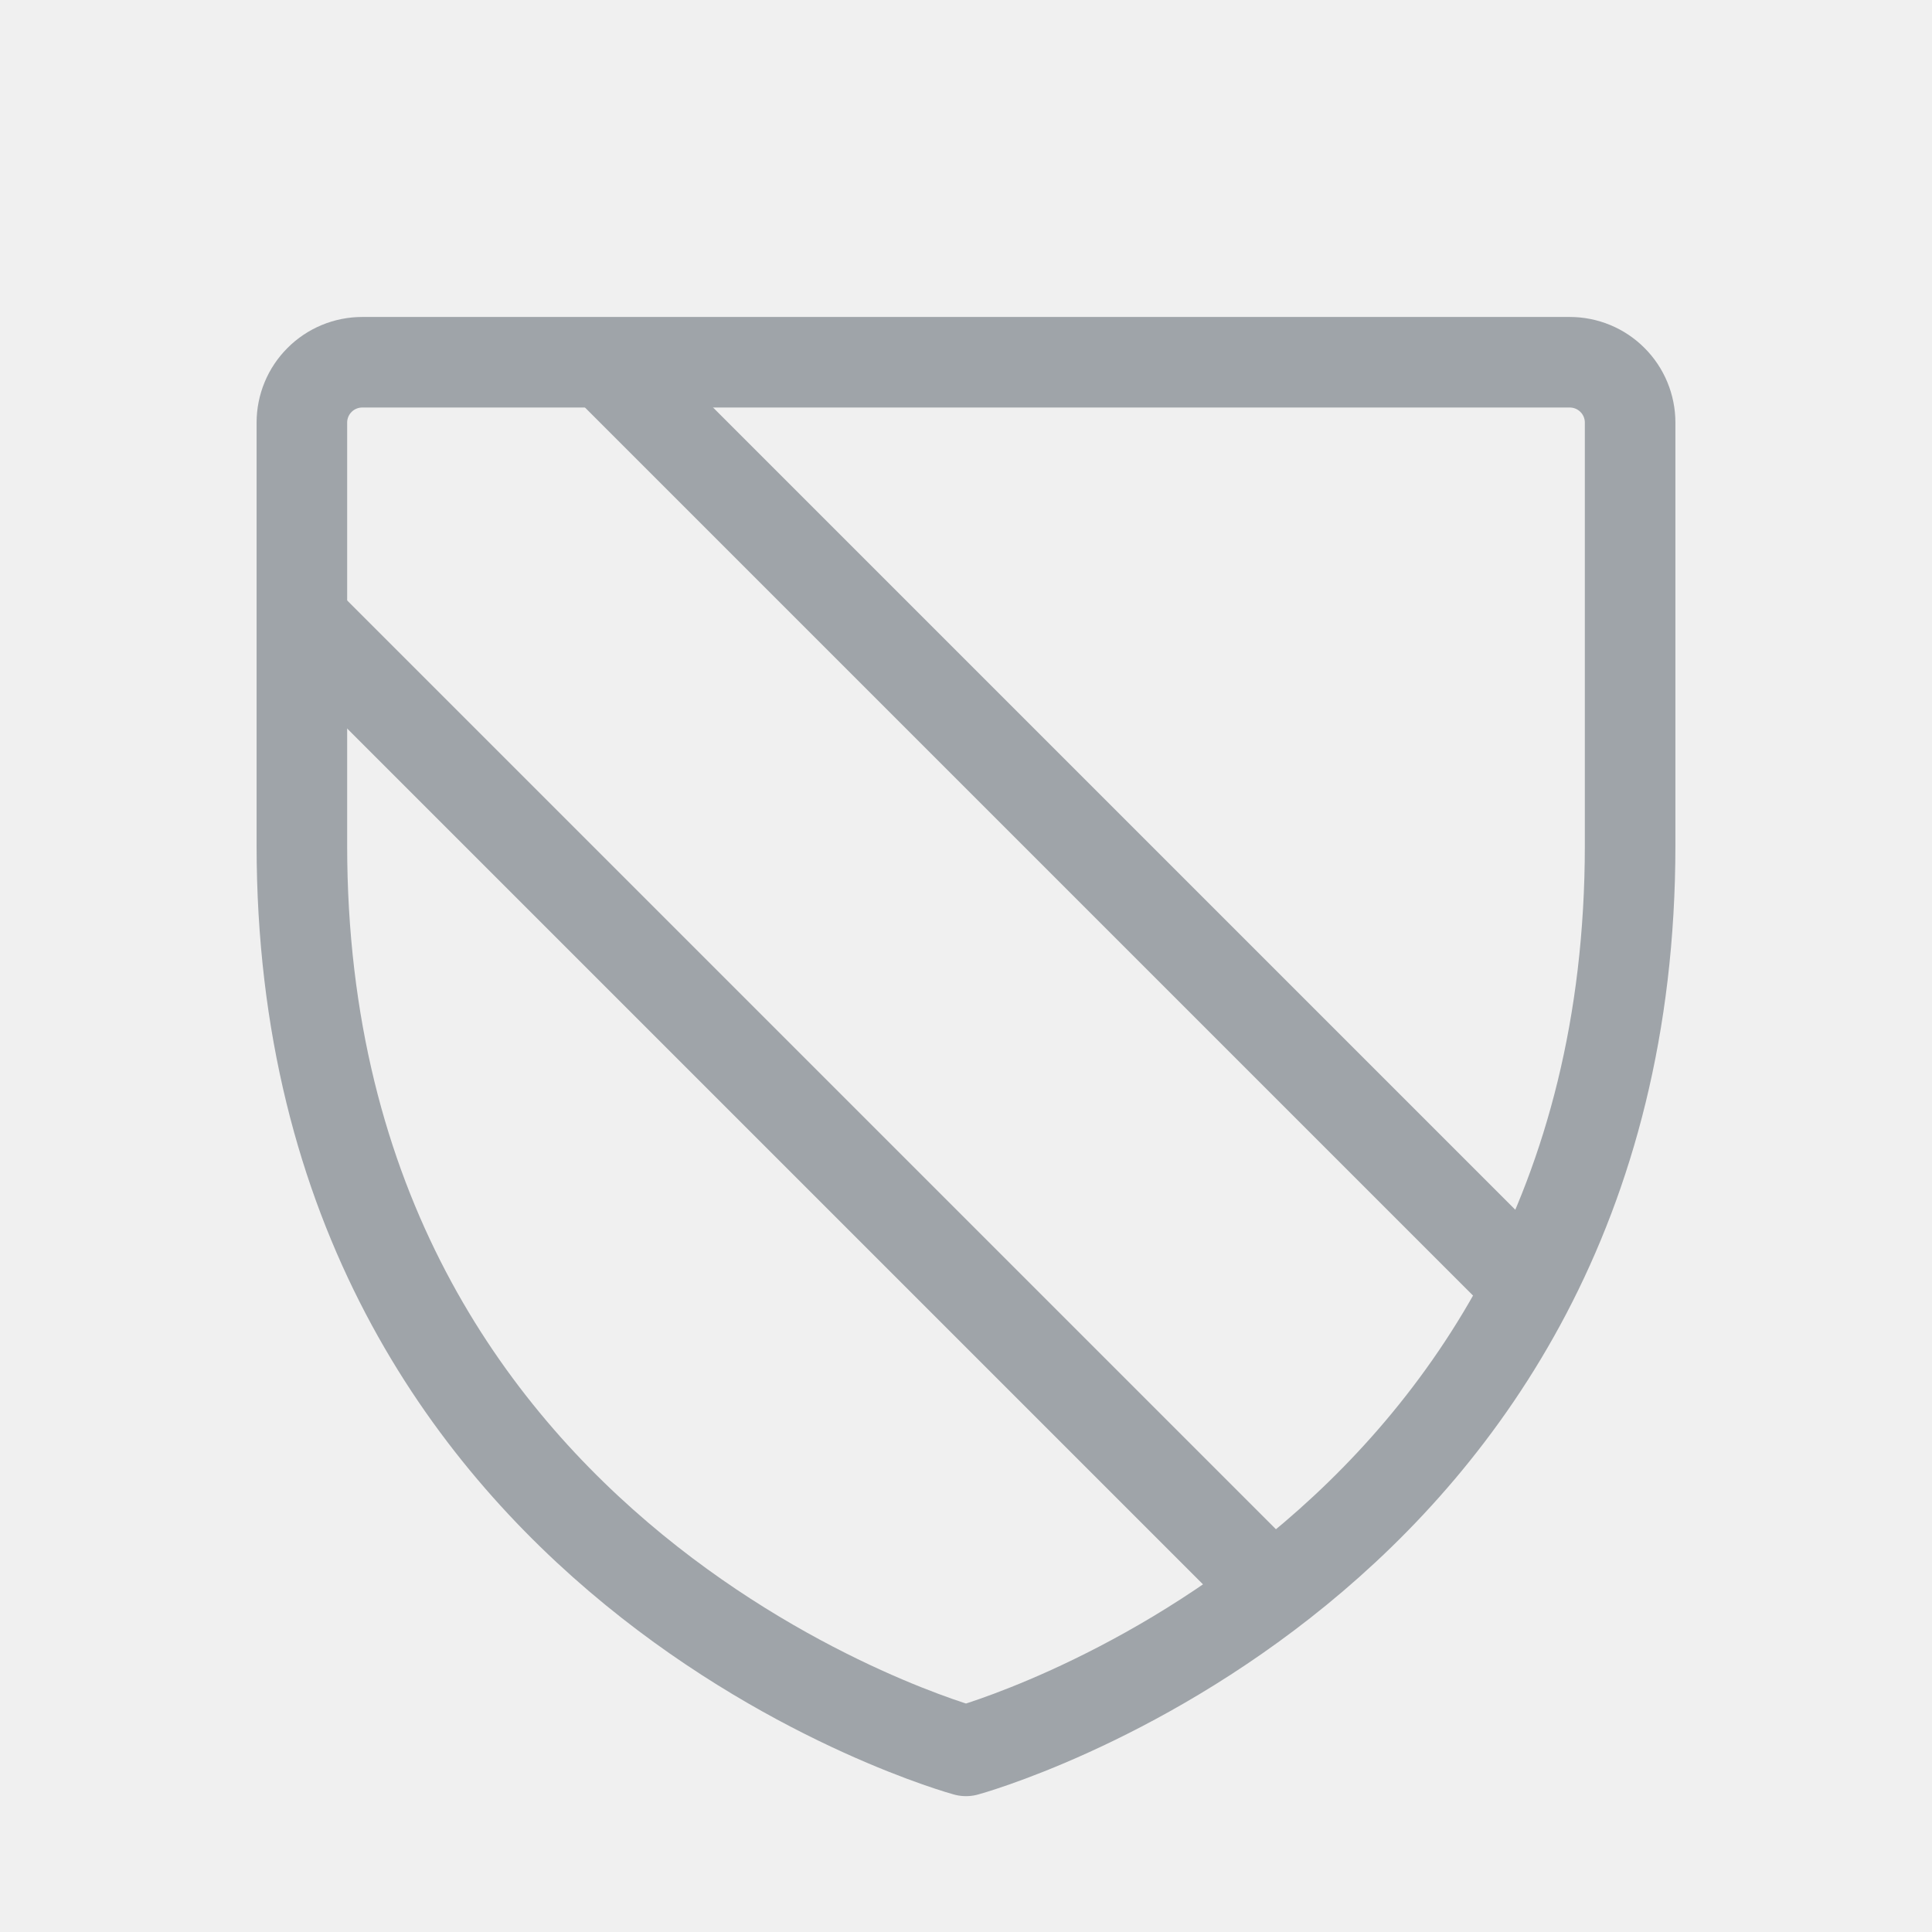
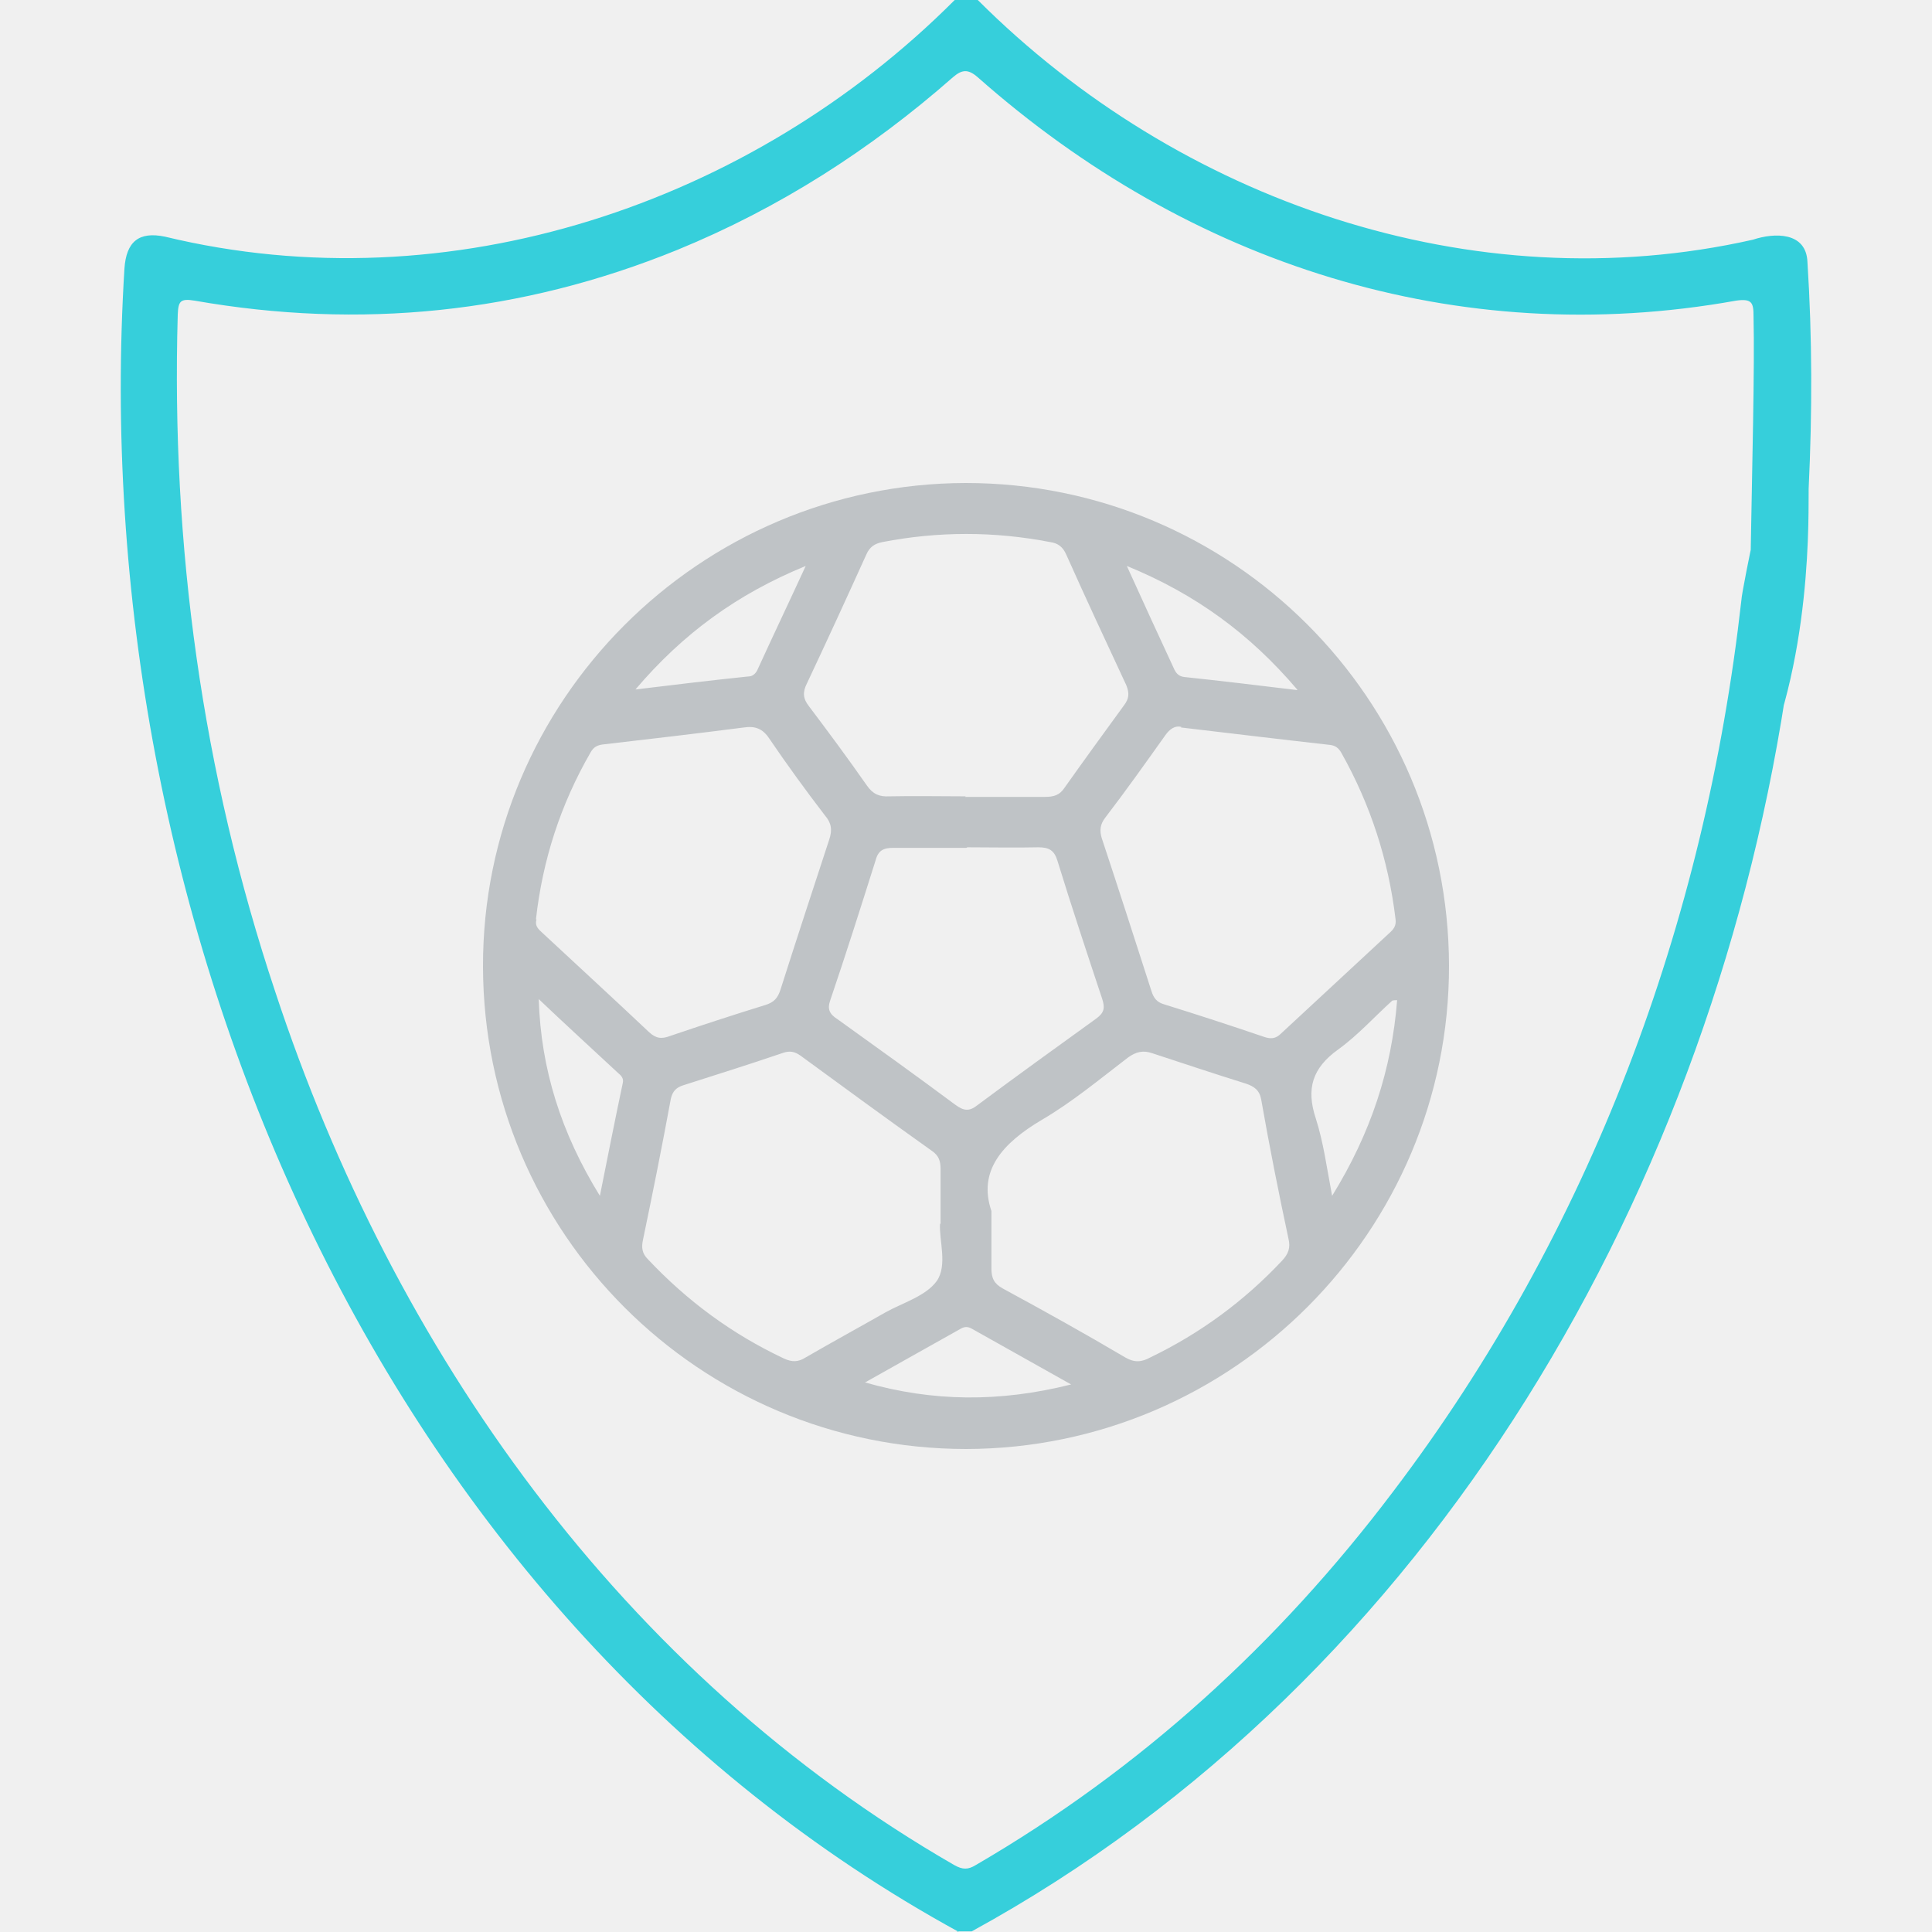
<svg xmlns="http://www.w3.org/2000/svg" width="32" height="32" viewBox="0 0 32 32" fill="none">
-   <g clip-path="url(#clip0_3327_8199)">
-     <path d="M27 14V7C27 6.735 26.895 6.48 26.707 6.293C26.52 6.105 26.265 6 26 6H6C5.735 6 5.48 6.105 5.293 6.293C5.105 6.48 5 6.735 5 7V14C5 26 16 29 16 29C16 29 27 26 27 14Z" stroke="#9FA4A9" stroke-width="1.5" stroke-linecap="round" stroke-linejoin="round" />
-     <path d="M10 6L25.5 21.5M5 10.256L21 26.256" stroke="#9FA4A9" stroke-width="1.5" />
-   </g>
-   <defs>
-     <clipPath id="clip0_3327_8199">
-       <rect width="32" height="32" fill="white" />
-     </clipPath>
-   </defs>
+   <path d="M15.883 32C6.176 26.69 1.398 15.15 2.061 4.45C2.091 4 2.302 3.83 2.733 3.92C7.451 5.06 12.44 3.38 15.813 0C15.934 0 16.064 0 16.195 0C19.517 3.32 24.386 5.02 29.034 3.97C29.395 3.85 29.917 3.84 29.937 4.34C30.017 5.59 30.017 6.84 29.957 8.09C29.947 8.4 30.047 11.01 29.044 13.01C28.873 11.64 29.084 6.96 29.044 5.24C29.044 5.02 29.023 4.94 28.753 4.98C24.125 5.81 19.688 4.37 16.195 1.28C16.034 1.14 15.934 1.15 15.783 1.28C14.418 2.48 12.902 3.45 11.216 4.14C8.636 5.19 5.966 5.46 3.225 4.98C2.984 4.94 2.954 4.99 2.944 5.21C2.834 9.04 3.346 12.79 4.56 16.43C6.518 22.37 10.302 27.72 15.803 30.89C15.944 30.97 16.034 30.97 16.164 30.89C18.895 29.3 21.174 27.22 23.071 24.71C26.343 20.4 28.241 15.29 28.843 9.94C28.843 9.86 29.003 9.07 29.023 8.99C29.094 8.73 29.806 9.55 29.786 9.82C29.746 10.27 29.696 10.71 29.626 11.15C28.421 19.62 23.753 27.8 16.094 31.99H15.843L15.883 32Z" fill="#36CFDB" />
+   <path d="M24 15.991C24.009 20.391 20.418 23.991 16.005 24C11.591 24 8.009 20.427 8 16.009C7.991 11.609 11.582 8.009 15.995 8C20.409 8 23.991 11.573 24 15.991ZM15.986 13.199C16.43 13.199 16.864 13.199 17.307 13.199C17.452 13.199 17.551 13.172 17.633 13.046C17.958 12.588 18.284 12.139 18.618 11.681C18.7 11.573 18.709 11.484 18.655 11.349C18.32 10.631 17.985 9.912 17.66 9.185C17.605 9.059 17.524 8.997 17.397 8.979C16.466 8.799 15.543 8.799 14.612 8.979C14.485 9.006 14.404 9.059 14.349 9.185C14.024 9.903 13.698 10.613 13.364 11.322C13.291 11.466 13.3 11.573 13.4 11.699C13.725 12.13 14.051 12.57 14.358 13.01C14.458 13.154 14.566 13.199 14.729 13.19C15.154 13.181 15.57 13.19 15.995 13.19L15.986 13.199ZM19.568 12.04C19.469 12.014 19.378 12.067 19.297 12.184C18.971 12.642 18.646 13.1 18.302 13.549C18.221 13.657 18.211 13.755 18.248 13.881C18.528 14.725 18.799 15.569 19.071 16.413C19.107 16.53 19.161 16.602 19.288 16.637C19.839 16.808 20.391 16.988 20.943 17.176C21.051 17.212 21.133 17.203 21.214 17.122C21.811 16.566 22.408 16.018 23.005 15.461C23.077 15.398 23.132 15.336 23.114 15.219C22.996 14.24 22.698 13.324 22.218 12.471C22.173 12.391 22.119 12.346 22.019 12.337C21.214 12.247 20.4 12.148 19.559 12.049L19.568 12.04ZM8.886 15.228C8.85 15.354 8.941 15.407 9.004 15.47C9.583 16.009 10.171 16.548 10.75 17.095C10.867 17.203 10.958 17.212 11.102 17.158C11.627 16.979 12.152 16.808 12.676 16.646C12.821 16.602 12.884 16.53 12.929 16.386C13.192 15.56 13.463 14.734 13.734 13.908C13.789 13.746 13.771 13.63 13.662 13.504C13.345 13.091 13.038 12.669 12.739 12.229C12.631 12.067 12.504 12.022 12.323 12.049C11.555 12.148 10.786 12.238 10.008 12.328C9.908 12.337 9.836 12.364 9.782 12.462C9.284 13.324 8.986 14.249 8.877 15.228H8.886ZM15.579 20.274C15.579 19.933 15.579 19.645 15.579 19.367C15.579 19.232 15.552 19.142 15.435 19.062C14.702 18.541 13.979 18.011 13.255 17.482C13.165 17.419 13.083 17.401 12.975 17.437C12.423 17.625 11.88 17.796 11.319 17.975C11.202 18.011 11.139 18.074 11.111 18.2C10.967 18.981 10.813 19.753 10.65 20.534C10.623 20.66 10.632 20.759 10.732 20.858C11.383 21.549 12.124 22.096 12.984 22.501C13.119 22.563 13.219 22.563 13.345 22.483C13.78 22.231 14.223 21.989 14.666 21.737C14.955 21.576 15.335 21.468 15.516 21.217C15.697 20.956 15.552 20.543 15.57 20.265L15.579 20.274ZM16.421 20.058C16.421 20.462 16.421 20.732 16.421 21.01C16.421 21.172 16.466 21.262 16.61 21.342C17.289 21.71 17.967 22.087 18.637 22.483C18.79 22.572 18.908 22.563 19.053 22.483C19.876 22.087 20.608 21.549 21.232 20.884C21.341 20.768 21.377 20.669 21.341 20.516C21.178 19.753 21.024 18.981 20.889 18.209C20.861 18.056 20.771 17.993 20.635 17.948C20.12 17.787 19.604 17.616 19.089 17.446C18.935 17.392 18.817 17.419 18.682 17.517C18.211 17.877 17.759 18.254 17.253 18.55C16.602 18.936 16.195 19.394 16.421 20.058ZM16.005 14.043C15.607 14.043 15.2 14.043 14.802 14.043C14.639 14.043 14.548 14.079 14.503 14.249C14.259 15.021 14.015 15.793 13.752 16.566C13.698 16.718 13.743 16.799 13.87 16.88C14.521 17.347 15.172 17.814 15.824 18.299C15.959 18.397 16.05 18.415 16.185 18.308C16.837 17.823 17.497 17.347 18.157 16.871C18.293 16.772 18.302 16.691 18.257 16.548C18.003 15.784 17.75 15.021 17.515 14.258C17.461 14.079 17.37 14.034 17.198 14.034C16.809 14.043 16.412 14.034 16.023 14.034L16.005 14.043ZM14.322 22.896C15.453 23.219 16.556 23.228 17.741 22.931C17.153 22.599 16.62 22.303 16.095 22.007C16.032 21.971 15.977 21.971 15.914 22.007C15.389 22.303 14.856 22.599 14.331 22.896H14.322ZM10.514 11.421C11.184 11.34 11.781 11.268 12.387 11.205C12.459 11.205 12.504 11.169 12.54 11.107C12.794 10.55 13.056 10.002 13.345 9.374C12.206 9.841 11.31 10.496 10.524 11.421H10.514ZM21.486 11.421C20.699 10.496 19.803 9.841 18.664 9.374C18.944 9.993 19.197 10.541 19.451 11.089C19.487 11.161 19.532 11.205 19.622 11.214C20.219 11.277 20.816 11.349 21.486 11.43V11.421ZM8.923 16.548C8.959 17.706 9.293 18.765 9.936 19.807C10.071 19.134 10.189 18.532 10.315 17.939C10.334 17.859 10.288 17.814 10.234 17.769C9.8 17.365 9.357 16.961 8.923 16.548ZM23.132 16.566C23.132 16.566 23.068 16.566 23.059 16.575C22.761 16.844 22.489 17.149 22.164 17.383C21.739 17.688 21.63 18.029 21.793 18.523C21.92 18.918 21.974 19.331 22.064 19.807C22.707 18.765 23.05 17.715 23.141 16.566H23.132Z" fill="#BFC3C6" />
</svg>
